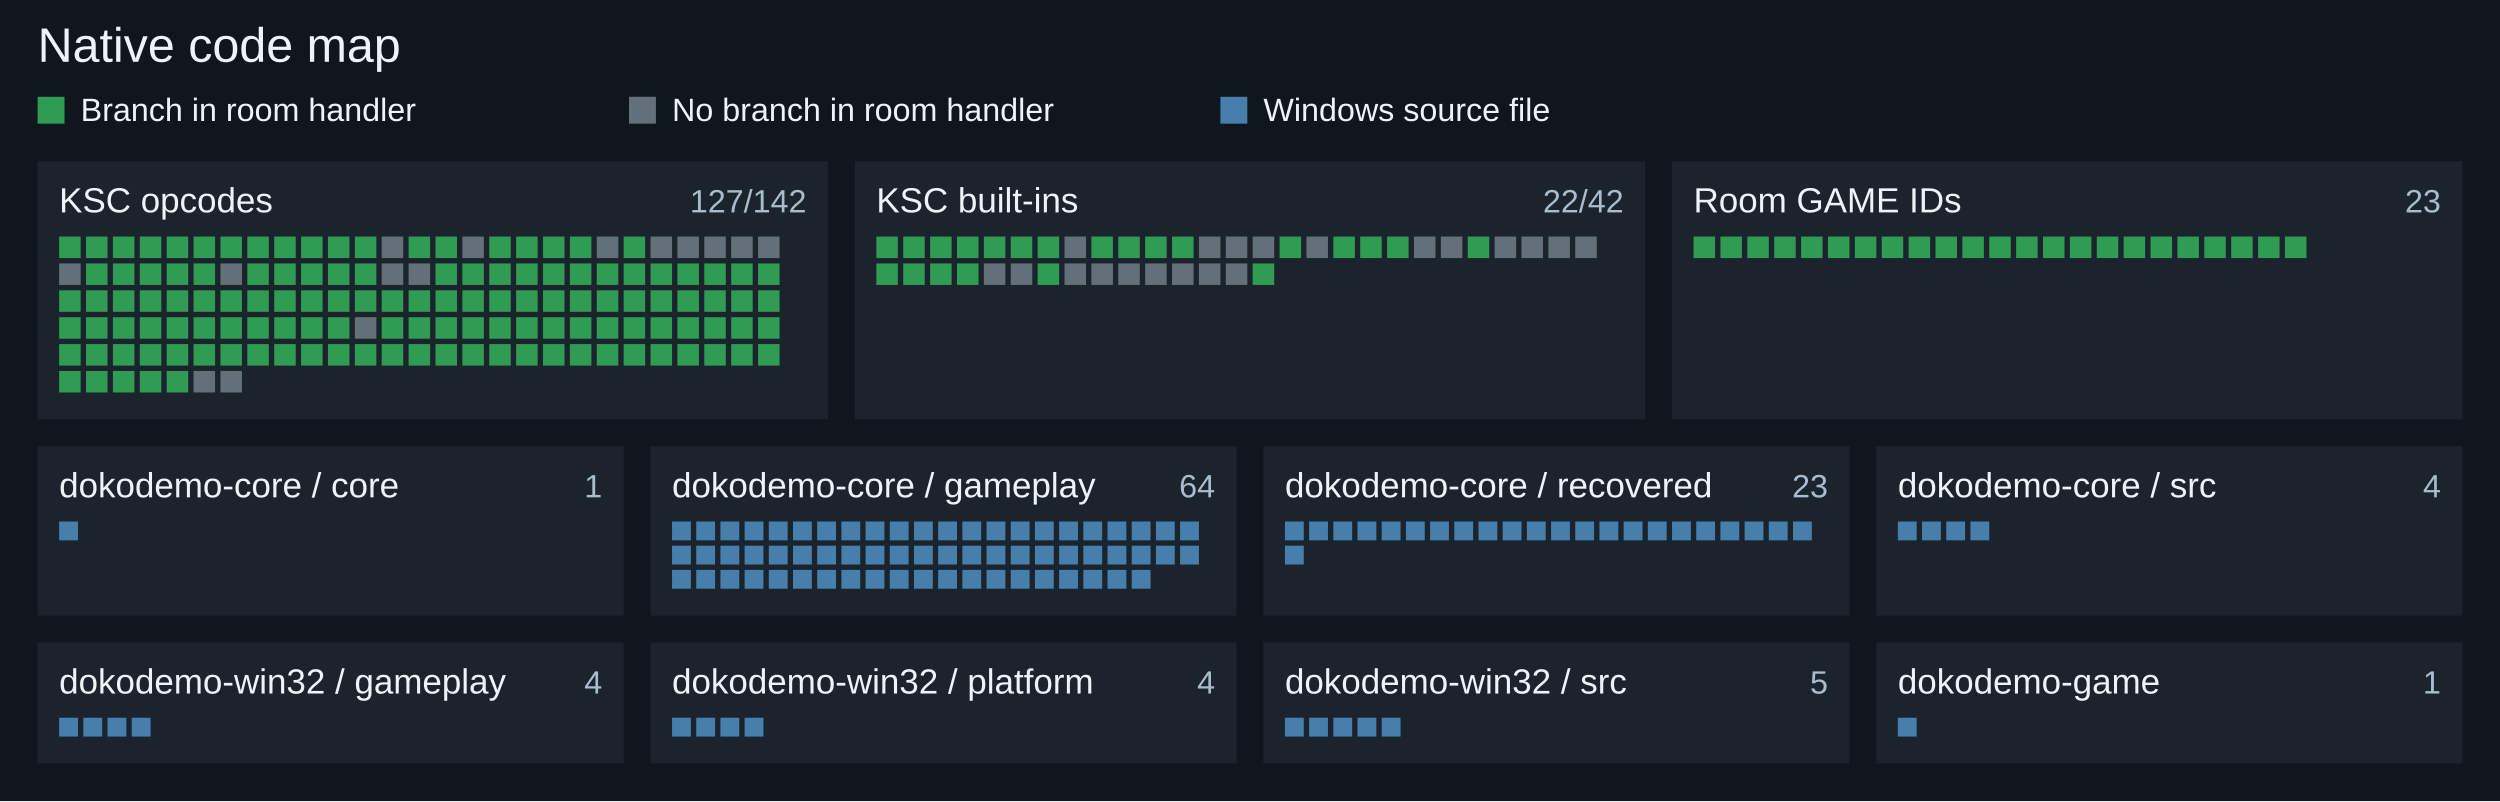
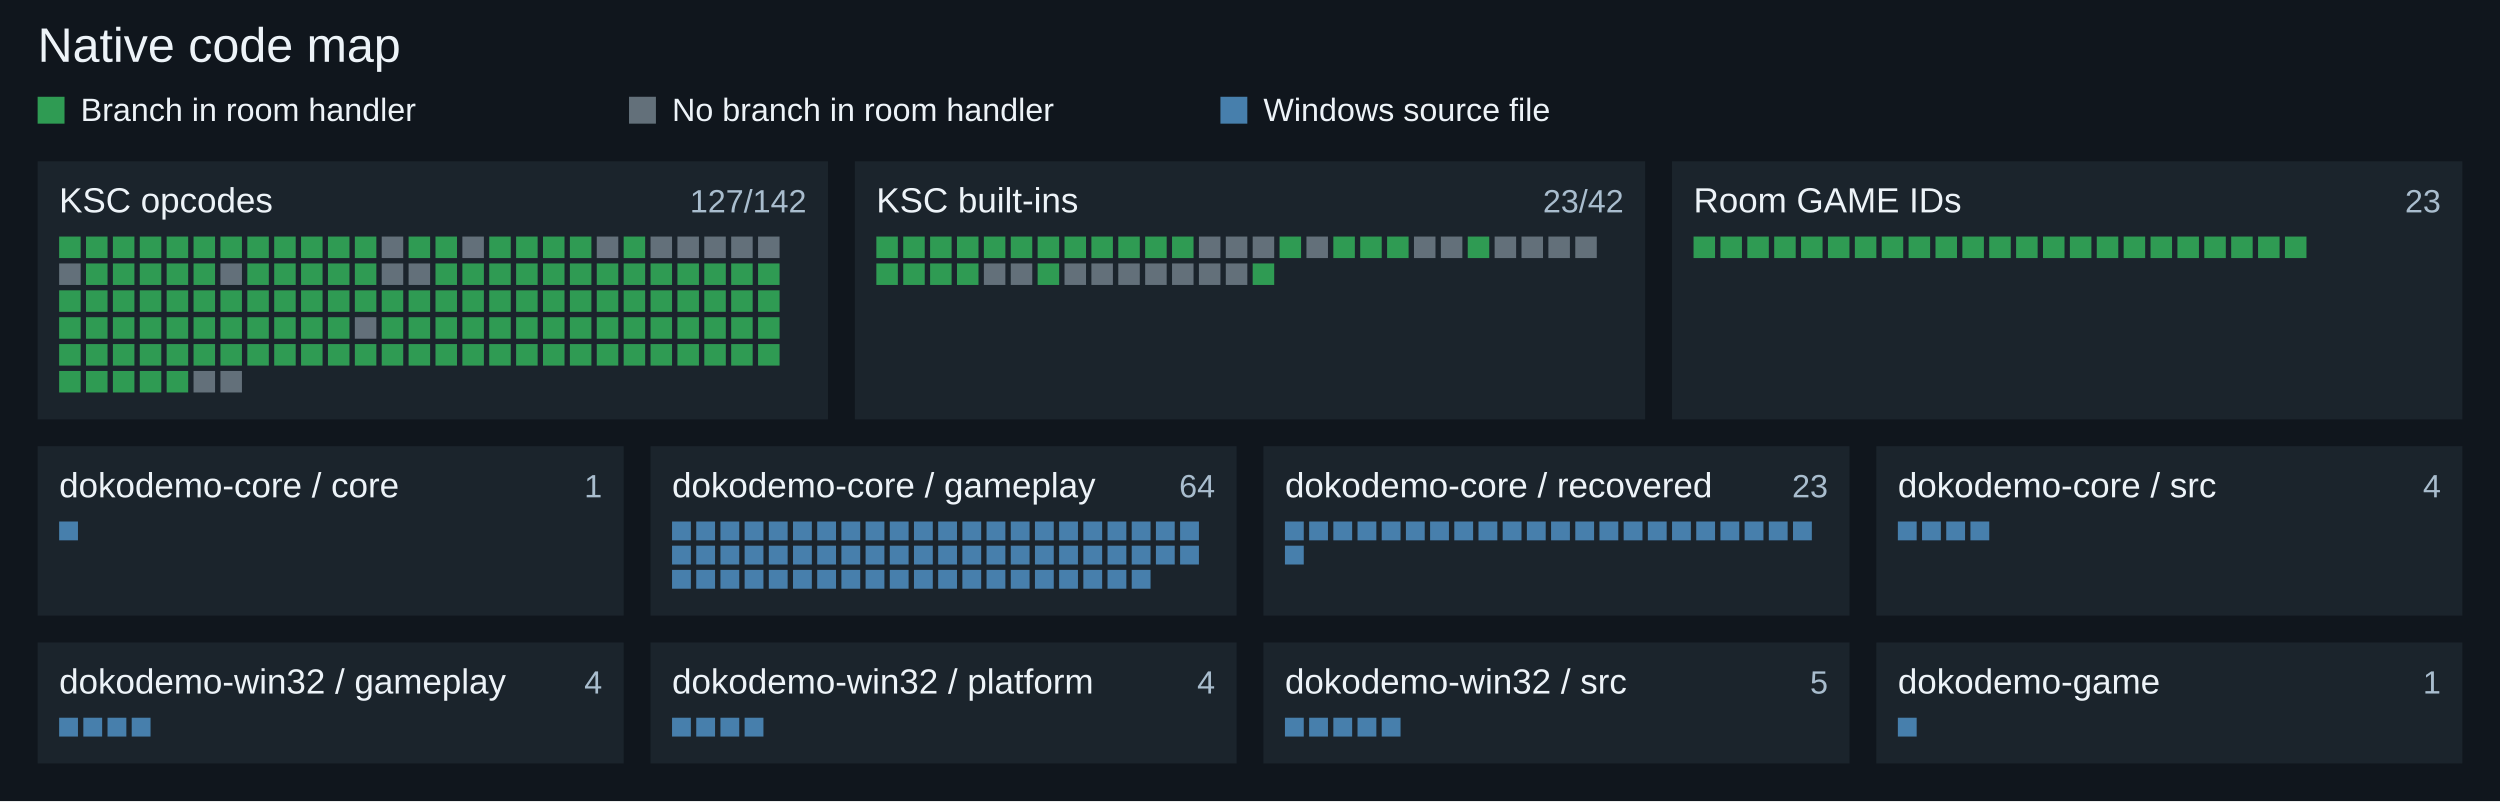
<svg xmlns="http://www.w3.org/2000/svg" width="930" height="298" viewBox="0 0 930 298" role="img" aria-label="Native code map. Each square represents a dispatch ID or Windows source file.">
  <rect x="0" y="0" width="930" height="298" fill="#10161d" />
  <g font-family="Segoe UI, Arial, sans-serif">
    <text x="14" y="23" font-size="18" fill="#edf3f8">Native code map</text>
    <rect x="14" y="36" width="10" height="10" fill="#2f9b53" />
    <text x="30" y="45" font-size="12" fill="#edf3f8">Branch in room handler</text>
    <rect x="234" y="36" width="10" height="10" fill="#63707a" />
    <text x="250" y="45" font-size="12" fill="#edf3f8">No branch in room handler</text>
    <rect x="454" y="36" width="10" height="10" fill="#477fac" />
    <text x="470" y="45" font-size="12" fill="#edf3f8">Windows source file</text>
    <rect x="14" y="60" width="294" height="96" fill="#1b242c" />
    <text x="22" y="79" font-size="13" fill="#edf3f8">KSC opcodes</text>
    <text x="300" y="79" font-size="12" fill="#a9bdce" text-anchor="end">127/142</text>
    <rect x="22" y="88" width="8" height="8" fill="#2f9b53" />
    <rect x="32" y="88" width="8" height="8" fill="#2f9b53" />
    <rect x="42" y="88" width="8" height="8" fill="#2f9b53" />
    <rect x="52" y="88" width="8" height="8" fill="#2f9b53" />
    <rect x="62" y="88" width="8" height="8" fill="#2f9b53" />
    <rect x="72" y="88" width="8" height="8" fill="#2f9b53" />
    <rect x="82" y="88" width="8" height="8" fill="#2f9b53" />
    <rect x="92" y="88" width="8" height="8" fill="#2f9b53" />
    <rect x="102" y="88" width="8" height="8" fill="#2f9b53" />
    <rect x="112" y="88" width="8" height="8" fill="#2f9b53" />
    <rect x="122" y="88" width="8" height="8" fill="#2f9b53" />
    <rect x="132" y="88" width="8" height="8" fill="#2f9b53" />
    <rect x="142" y="88" width="8" height="8" fill="#63707a" />
    <rect x="152" y="88" width="8" height="8" fill="#2f9b53" />
    <rect x="162" y="88" width="8" height="8" fill="#2f9b53" />
    <rect x="172" y="88" width="8" height="8" fill="#63707a" />
    <rect x="182" y="88" width="8" height="8" fill="#2f9b53" />
    <rect x="192" y="88" width="8" height="8" fill="#2f9b53" />
    <rect x="202" y="88" width="8" height="8" fill="#2f9b53" />
    <rect x="212" y="88" width="8" height="8" fill="#2f9b53" />
    <rect x="222" y="88" width="8" height="8" fill="#63707a" />
    <rect x="232" y="88" width="8" height="8" fill="#2f9b53" />
    <rect x="242" y="88" width="8" height="8" fill="#63707a" />
    <rect x="252" y="88" width="8" height="8" fill="#63707a" />
    <rect x="262" y="88" width="8" height="8" fill="#63707a" />
    <rect x="272" y="88" width="8" height="8" fill="#63707a" />
    <rect x="282" y="88" width="8" height="8" fill="#63707a" />
    <rect x="22" y="98" width="8" height="8" fill="#63707a" />
    <rect x="32" y="98" width="8" height="8" fill="#2f9b53" />
    <rect x="42" y="98" width="8" height="8" fill="#2f9b53" />
    <rect x="52" y="98" width="8" height="8" fill="#2f9b53" />
    <rect x="62" y="98" width="8" height="8" fill="#2f9b53" />
    <rect x="72" y="98" width="8" height="8" fill="#2f9b53" />
    <rect x="82" y="98" width="8" height="8" fill="#63707a" />
    <rect x="92" y="98" width="8" height="8" fill="#2f9b53" />
    <rect x="102" y="98" width="8" height="8" fill="#2f9b53" />
    <rect x="112" y="98" width="8" height="8" fill="#2f9b53" />
    <rect x="122" y="98" width="8" height="8" fill="#2f9b53" />
    <rect x="132" y="98" width="8" height="8" fill="#2f9b53" />
    <rect x="142" y="98" width="8" height="8" fill="#63707a" />
    <rect x="152" y="98" width="8" height="8" fill="#63707a" />
    <rect x="162" y="98" width="8" height="8" fill="#2f9b53" />
    <rect x="172" y="98" width="8" height="8" fill="#2f9b53" />
    <rect x="182" y="98" width="8" height="8" fill="#2f9b53" />
    <rect x="192" y="98" width="8" height="8" fill="#2f9b53" />
    <rect x="202" y="98" width="8" height="8" fill="#2f9b53" />
    <rect x="212" y="98" width="8" height="8" fill="#2f9b53" />
    <rect x="222" y="98" width="8" height="8" fill="#2f9b53" />
    <rect x="232" y="98" width="8" height="8" fill="#2f9b53" />
    <rect x="242" y="98" width="8" height="8" fill="#2f9b53" />
    <rect x="252" y="98" width="8" height="8" fill="#2f9b53" />
    <rect x="262" y="98" width="8" height="8" fill="#2f9b53" />
    <rect x="272" y="98" width="8" height="8" fill="#2f9b53" />
    <rect x="282" y="98" width="8" height="8" fill="#2f9b53" />
    <rect x="22" y="108" width="8" height="8" fill="#2f9b53" />
    <rect x="32" y="108" width="8" height="8" fill="#2f9b53" />
    <rect x="42" y="108" width="8" height="8" fill="#2f9b53" />
    <rect x="52" y="108" width="8" height="8" fill="#2f9b53" />
    <rect x="62" y="108" width="8" height="8" fill="#2f9b53" />
    <rect x="72" y="108" width="8" height="8" fill="#2f9b53" />
    <rect x="82" y="108" width="8" height="8" fill="#2f9b53" />
    <rect x="92" y="108" width="8" height="8" fill="#2f9b53" />
    <rect x="102" y="108" width="8" height="8" fill="#2f9b53" />
    <rect x="112" y="108" width="8" height="8" fill="#2f9b53" />
    <rect x="122" y="108" width="8" height="8" fill="#2f9b53" />
    <rect x="132" y="108" width="8" height="8" fill="#2f9b53" />
    <rect x="142" y="108" width="8" height="8" fill="#2f9b53" />
    <rect x="152" y="108" width="8" height="8" fill="#2f9b53" />
    <rect x="162" y="108" width="8" height="8" fill="#2f9b53" />
    <rect x="172" y="108" width="8" height="8" fill="#2f9b53" />
    <rect x="182" y="108" width="8" height="8" fill="#2f9b53" />
    <rect x="192" y="108" width="8" height="8" fill="#2f9b53" />
    <rect x="202" y="108" width="8" height="8" fill="#2f9b53" />
    <rect x="212" y="108" width="8" height="8" fill="#2f9b53" />
    <rect x="222" y="108" width="8" height="8" fill="#2f9b53" />
    <rect x="232" y="108" width="8" height="8" fill="#2f9b53" />
    <rect x="242" y="108" width="8" height="8" fill="#2f9b53" />
    <rect x="252" y="108" width="8" height="8" fill="#2f9b53" />
    <rect x="262" y="108" width="8" height="8" fill="#2f9b53" />
    <rect x="272" y="108" width="8" height="8" fill="#2f9b53" />
    <rect x="282" y="108" width="8" height="8" fill="#2f9b53" />
    <rect x="22" y="118" width="8" height="8" fill="#2f9b53" />
    <rect x="32" y="118" width="8" height="8" fill="#2f9b53" />
    <rect x="42" y="118" width="8" height="8" fill="#2f9b53" />
    <rect x="52" y="118" width="8" height="8" fill="#2f9b53" />
    <rect x="62" y="118" width="8" height="8" fill="#2f9b53" />
    <rect x="72" y="118" width="8" height="8" fill="#2f9b53" />
    <rect x="82" y="118" width="8" height="8" fill="#2f9b53" />
    <rect x="92" y="118" width="8" height="8" fill="#2f9b53" />
    <rect x="102" y="118" width="8" height="8" fill="#2f9b53" />
    <rect x="112" y="118" width="8" height="8" fill="#2f9b53" />
    <rect x="122" y="118" width="8" height="8" fill="#2f9b53" />
    <rect x="132" y="118" width="8" height="8" fill="#63707a" />
    <rect x="142" y="118" width="8" height="8" fill="#2f9b53" />
    <rect x="152" y="118" width="8" height="8" fill="#2f9b53" />
    <rect x="162" y="118" width="8" height="8" fill="#2f9b53" />
    <rect x="172" y="118" width="8" height="8" fill="#2f9b53" />
    <rect x="182" y="118" width="8" height="8" fill="#2f9b53" />
    <rect x="192" y="118" width="8" height="8" fill="#2f9b53" />
    <rect x="202" y="118" width="8" height="8" fill="#2f9b53" />
    <rect x="212" y="118" width="8" height="8" fill="#2f9b53" />
    <rect x="222" y="118" width="8" height="8" fill="#2f9b53" />
    <rect x="232" y="118" width="8" height="8" fill="#2f9b53" />
    <rect x="242" y="118" width="8" height="8" fill="#2f9b53" />
    <rect x="252" y="118" width="8" height="8" fill="#2f9b53" />
    <rect x="262" y="118" width="8" height="8" fill="#2f9b53" />
    <rect x="272" y="118" width="8" height="8" fill="#2f9b53" />
    <rect x="282" y="118" width="8" height="8" fill="#2f9b53" />
    <rect x="22" y="128" width="8" height="8" fill="#2f9b53" />
    <rect x="32" y="128" width="8" height="8" fill="#2f9b53" />
    <rect x="42" y="128" width="8" height="8" fill="#2f9b53" />
    <rect x="52" y="128" width="8" height="8" fill="#2f9b53" />
    <rect x="62" y="128" width="8" height="8" fill="#2f9b53" />
    <rect x="72" y="128" width="8" height="8" fill="#2f9b53" />
    <rect x="82" y="128" width="8" height="8" fill="#2f9b53" />
    <rect x="92" y="128" width="8" height="8" fill="#2f9b53" />
    <rect x="102" y="128" width="8" height="8" fill="#2f9b53" />
    <rect x="112" y="128" width="8" height="8" fill="#2f9b53" />
    <rect x="122" y="128" width="8" height="8" fill="#2f9b53" />
    <rect x="132" y="128" width="8" height="8" fill="#2f9b53" />
    <rect x="142" y="128" width="8" height="8" fill="#2f9b53" />
    <rect x="152" y="128" width="8" height="8" fill="#2f9b53" />
    <rect x="162" y="128" width="8" height="8" fill="#2f9b53" />
    <rect x="172" y="128" width="8" height="8" fill="#2f9b53" />
    <rect x="182" y="128" width="8" height="8" fill="#2f9b53" />
    <rect x="192" y="128" width="8" height="8" fill="#2f9b53" />
    <rect x="202" y="128" width="8" height="8" fill="#2f9b53" />
    <rect x="212" y="128" width="8" height="8" fill="#2f9b53" />
    <rect x="222" y="128" width="8" height="8" fill="#2f9b53" />
    <rect x="232" y="128" width="8" height="8" fill="#2f9b53" />
    <rect x="242" y="128" width="8" height="8" fill="#2f9b53" />
    <rect x="252" y="128" width="8" height="8" fill="#2f9b53" />
    <rect x="262" y="128" width="8" height="8" fill="#2f9b53" />
    <rect x="272" y="128" width="8" height="8" fill="#2f9b53" />
    <rect x="282" y="128" width="8" height="8" fill="#2f9b53" />
    <rect x="22" y="138" width="8" height="8" fill="#2f9b53" />
    <rect x="32" y="138" width="8" height="8" fill="#2f9b53" />
    <rect x="42" y="138" width="8" height="8" fill="#2f9b53" />
    <rect x="52" y="138" width="8" height="8" fill="#2f9b53" />
    <rect x="62" y="138" width="8" height="8" fill="#2f9b53" />
    <rect x="72" y="138" width="8" height="8" fill="#63707a" />
    <rect x="82" y="138" width="8" height="8" fill="#63707a" />
    <rect x="318" y="60" width="294" height="96" fill="#1b242c" />
    <text x="326" y="79" font-size="13" fill="#edf3f8">KSC built-ins</text>
-     <text x="604" y="79" font-size="12" fill="#a9bdce" text-anchor="end">22/42</text>
+     <text x="604" y="79" font-size="12" fill="#a9bdce" text-anchor="end">23/42</text>
    <rect x="326" y="88" width="8" height="8" fill="#2f9b53" />
    <rect x="336" y="88" width="8" height="8" fill="#2f9b53" />
    <rect x="346" y="88" width="8" height="8" fill="#2f9b53" />
    <rect x="356" y="88" width="8" height="8" fill="#2f9b53" />
    <rect x="366" y="88" width="8" height="8" fill="#2f9b53" />
    <rect x="376" y="88" width="8" height="8" fill="#2f9b53" />
    <rect x="386" y="88" width="8" height="8" fill="#2f9b53" />
-     <rect x="396" y="88" width="8" height="8" fill="#63707a" />
+     <rect x="396" y="88" width="8" height="8" fill="#2f9b53" />
    <rect x="406" y="88" width="8" height="8" fill="#2f9b53" />
    <rect x="416" y="88" width="8" height="8" fill="#2f9b53" />
    <rect x="426" y="88" width="8" height="8" fill="#2f9b53" />
    <rect x="436" y="88" width="8" height="8" fill="#2f9b53" />
    <rect x="446" y="88" width="8" height="8" fill="#63707a" />
    <rect x="456" y="88" width="8" height="8" fill="#63707a" />
    <rect x="466" y="88" width="8" height="8" fill="#63707a" />
    <rect x="476" y="88" width="8" height="8" fill="#2f9b53" />
    <rect x="486" y="88" width="8" height="8" fill="#63707a" />
    <rect x="496" y="88" width="8" height="8" fill="#2f9b53" />
    <rect x="506" y="88" width="8" height="8" fill="#2f9b53" />
    <rect x="516" y="88" width="8" height="8" fill="#2f9b53" />
    <rect x="526" y="88" width="8" height="8" fill="#63707a" />
    <rect x="536" y="88" width="8" height="8" fill="#63707a" />
    <rect x="546" y="88" width="8" height="8" fill="#2f9b53" />
    <rect x="556" y="88" width="8" height="8" fill="#63707a" />
    <rect x="566" y="88" width="8" height="8" fill="#63707a" />
    <rect x="576" y="88" width="8" height="8" fill="#63707a" />
    <rect x="586" y="88" width="8" height="8" fill="#63707a" />
    <rect x="326" y="98" width="8" height="8" fill="#2f9b53" />
    <rect x="336" y="98" width="8" height="8" fill="#2f9b53" />
    <rect x="346" y="98" width="8" height="8" fill="#2f9b53" />
    <rect x="356" y="98" width="8" height="8" fill="#2f9b53" />
    <rect x="366" y="98" width="8" height="8" fill="#63707a" />
    <rect x="376" y="98" width="8" height="8" fill="#63707a" />
    <rect x="386" y="98" width="8" height="8" fill="#2f9b53" />
    <rect x="396" y="98" width="8" height="8" fill="#63707a" />
    <rect x="406" y="98" width="8" height="8" fill="#63707a" />
    <rect x="416" y="98" width="8" height="8" fill="#63707a" />
    <rect x="426" y="98" width="8" height="8" fill="#63707a" />
    <rect x="436" y="98" width="8" height="8" fill="#63707a" />
    <rect x="446" y="98" width="8" height="8" fill="#63707a" />
    <rect x="456" y="98" width="8" height="8" fill="#63707a" />
    <rect x="466" y="98" width="8" height="8" fill="#2f9b53" />
    <rect x="622" y="60" width="294" height="96" fill="#1b242c" />
    <text x="630" y="79" font-size="13" fill="#edf3f8">Room GAME IDs</text>
    <text x="908" y="79" font-size="12" fill="#a9bdce" text-anchor="end">23</text>
    <rect x="630" y="88" width="8" height="8" fill="#2f9b53" />
    <rect x="640" y="88" width="8" height="8" fill="#2f9b53" />
    <rect x="650" y="88" width="8" height="8" fill="#2f9b53" />
    <rect x="660" y="88" width="8" height="8" fill="#2f9b53" />
    <rect x="670" y="88" width="8" height="8" fill="#2f9b53" />
    <rect x="680" y="88" width="8" height="8" fill="#2f9b53" />
    <rect x="690" y="88" width="8" height="8" fill="#2f9b53" />
    <rect x="700" y="88" width="8" height="8" fill="#2f9b53" />
    <rect x="710" y="88" width="8" height="8" fill="#2f9b53" />
    <rect x="720" y="88" width="8" height="8" fill="#2f9b53" />
    <rect x="730" y="88" width="8" height="8" fill="#2f9b53" />
    <rect x="740" y="88" width="8" height="8" fill="#2f9b53" />
    <rect x="750" y="88" width="8" height="8" fill="#2f9b53" />
    <rect x="760" y="88" width="8" height="8" fill="#2f9b53" />
    <rect x="770" y="88" width="8" height="8" fill="#2f9b53" />
    <rect x="780" y="88" width="8" height="8" fill="#2f9b53" />
    <rect x="790" y="88" width="8" height="8" fill="#2f9b53" />
    <rect x="800" y="88" width="8" height="8" fill="#2f9b53" />
    <rect x="810" y="88" width="8" height="8" fill="#2f9b53" />
    <rect x="820" y="88" width="8" height="8" fill="#2f9b53" />
    <rect x="830" y="88" width="8" height="8" fill="#2f9b53" />
    <rect x="840" y="88" width="8" height="8" fill="#2f9b53" />
    <rect x="850" y="88" width="8" height="8" fill="#2f9b53" />
    <rect x="14" y="166" width="218" height="63" fill="#1b242c" />
    <text x="22" y="185" font-size="13" fill="#edf3f8">dokodemo-core / core</text>
    <text x="224" y="185" font-size="12" fill="#a9bdce" text-anchor="end">1</text>
    <rect x="22" y="194" width="7" height="7" fill="#477fac" />
    <rect x="242" y="166" width="218" height="63" fill="#1b242c" />
    <text x="250" y="185" font-size="13" fill="#edf3f8">dokodemo-core / gameplay</text>
    <text x="452" y="185" font-size="12" fill="#a9bdce" text-anchor="end">64</text>
    <rect x="250" y="194" width="7" height="7" fill="#477fac" />
    <rect x="259" y="194" width="7" height="7" fill="#477fac" />
    <rect x="268" y="194" width="7" height="7" fill="#477fac" />
    <rect x="277" y="194" width="7" height="7" fill="#477fac" />
    <rect x="286" y="194" width="7" height="7" fill="#477fac" />
    <rect x="295" y="194" width="7" height="7" fill="#477fac" />
    <rect x="304" y="194" width="7" height="7" fill="#477fac" />
    <rect x="313" y="194" width="7" height="7" fill="#477fac" />
    <rect x="322" y="194" width="7" height="7" fill="#477fac" />
    <rect x="331" y="194" width="7" height="7" fill="#477fac" />
    <rect x="340" y="194" width="7" height="7" fill="#477fac" />
    <rect x="349" y="194" width="7" height="7" fill="#477fac" />
    <rect x="358" y="194" width="7" height="7" fill="#477fac" />
    <rect x="367" y="194" width="7" height="7" fill="#477fac" />
    <rect x="376" y="194" width="7" height="7" fill="#477fac" />
    <rect x="385" y="194" width="7" height="7" fill="#477fac" />
    <rect x="394" y="194" width="7" height="7" fill="#477fac" />
    <rect x="403" y="194" width="7" height="7" fill="#477fac" />
    <rect x="412" y="194" width="7" height="7" fill="#477fac" />
    <rect x="421" y="194" width="7" height="7" fill="#477fac" />
    <rect x="430" y="194" width="7" height="7" fill="#477fac" />
    <rect x="439" y="194" width="7" height="7" fill="#477fac" />
    <rect x="250" y="203" width="7" height="7" fill="#477fac" />
    <rect x="259" y="203" width="7" height="7" fill="#477fac" />
    <rect x="268" y="203" width="7" height="7" fill="#477fac" />
    <rect x="277" y="203" width="7" height="7" fill="#477fac" />
    <rect x="286" y="203" width="7" height="7" fill="#477fac" />
    <rect x="295" y="203" width="7" height="7" fill="#477fac" />
    <rect x="304" y="203" width="7" height="7" fill="#477fac" />
    <rect x="313" y="203" width="7" height="7" fill="#477fac" />
    <rect x="322" y="203" width="7" height="7" fill="#477fac" />
    <rect x="331" y="203" width="7" height="7" fill="#477fac" />
    <rect x="340" y="203" width="7" height="7" fill="#477fac" />
    <rect x="349" y="203" width="7" height="7" fill="#477fac" />
    <rect x="358" y="203" width="7" height="7" fill="#477fac" />
    <rect x="367" y="203" width="7" height="7" fill="#477fac" />
    <rect x="376" y="203" width="7" height="7" fill="#477fac" />
    <rect x="385" y="203" width="7" height="7" fill="#477fac" />
    <rect x="394" y="203" width="7" height="7" fill="#477fac" />
    <rect x="403" y="203" width="7" height="7" fill="#477fac" />
    <rect x="412" y="203" width="7" height="7" fill="#477fac" />
    <rect x="421" y="203" width="7" height="7" fill="#477fac" />
    <rect x="430" y="203" width="7" height="7" fill="#477fac" />
    <rect x="439" y="203" width="7" height="7" fill="#477fac" />
    <rect x="250" y="212" width="7" height="7" fill="#477fac" />
    <rect x="259" y="212" width="7" height="7" fill="#477fac" />
    <rect x="268" y="212" width="7" height="7" fill="#477fac" />
    <rect x="277" y="212" width="7" height="7" fill="#477fac" />
    <rect x="286" y="212" width="7" height="7" fill="#477fac" />
    <rect x="295" y="212" width="7" height="7" fill="#477fac" />
    <rect x="304" y="212" width="7" height="7" fill="#477fac" />
    <rect x="313" y="212" width="7" height="7" fill="#477fac" />
    <rect x="322" y="212" width="7" height="7" fill="#477fac" />
    <rect x="331" y="212" width="7" height="7" fill="#477fac" />
    <rect x="340" y="212" width="7" height="7" fill="#477fac" />
    <rect x="349" y="212" width="7" height="7" fill="#477fac" />
    <rect x="358" y="212" width="7" height="7" fill="#477fac" />
    <rect x="367" y="212" width="7" height="7" fill="#477fac" />
    <rect x="376" y="212" width="7" height="7" fill="#477fac" />
    <rect x="385" y="212" width="7" height="7" fill="#477fac" />
    <rect x="394" y="212" width="7" height="7" fill="#477fac" />
    <rect x="403" y="212" width="7" height="7" fill="#477fac" />
    <rect x="412" y="212" width="7" height="7" fill="#477fac" />
    <rect x="421" y="212" width="7" height="7" fill="#477fac" />
    <rect x="470" y="166" width="218" height="63" fill="#1b242c" />
    <text x="478" y="185" font-size="13" fill="#edf3f8">dokodemo-core / recovered</text>
    <text x="680" y="185" font-size="12" fill="#a9bdce" text-anchor="end">23</text>
    <rect x="478" y="194" width="7" height="7" fill="#477fac" />
    <rect x="487" y="194" width="7" height="7" fill="#477fac" />
    <rect x="496" y="194" width="7" height="7" fill="#477fac" />
    <rect x="505" y="194" width="7" height="7" fill="#477fac" />
    <rect x="514" y="194" width="7" height="7" fill="#477fac" />
    <rect x="523" y="194" width="7" height="7" fill="#477fac" />
    <rect x="532" y="194" width="7" height="7" fill="#477fac" />
    <rect x="541" y="194" width="7" height="7" fill="#477fac" />
    <rect x="550" y="194" width="7" height="7" fill="#477fac" />
    <rect x="559" y="194" width="7" height="7" fill="#477fac" />
    <rect x="568" y="194" width="7" height="7" fill="#477fac" />
    <rect x="577" y="194" width="7" height="7" fill="#477fac" />
    <rect x="586" y="194" width="7" height="7" fill="#477fac" />
    <rect x="595" y="194" width="7" height="7" fill="#477fac" />
    <rect x="604" y="194" width="7" height="7" fill="#477fac" />
    <rect x="613" y="194" width="7" height="7" fill="#477fac" />
    <rect x="622" y="194" width="7" height="7" fill="#477fac" />
    <rect x="631" y="194" width="7" height="7" fill="#477fac" />
    <rect x="640" y="194" width="7" height="7" fill="#477fac" />
    <rect x="649" y="194" width="7" height="7" fill="#477fac" />
    <rect x="658" y="194" width="7" height="7" fill="#477fac" />
    <rect x="667" y="194" width="7" height="7" fill="#477fac" />
    <rect x="478" y="203" width="7" height="7" fill="#477fac" />
    <rect x="698" y="166" width="218" height="63" fill="#1b242c" />
    <text x="706" y="185" font-size="13" fill="#edf3f8">dokodemo-core / src</text>
    <text x="908" y="185" font-size="12" fill="#a9bdce" text-anchor="end">4</text>
    <rect x="706" y="194" width="7" height="7" fill="#477fac" />
    <rect x="715" y="194" width="7" height="7" fill="#477fac" />
    <rect x="724" y="194" width="7" height="7" fill="#477fac" />
    <rect x="733" y="194" width="7" height="7" fill="#477fac" />
    <rect x="14" y="239" width="218" height="45" fill="#1b242c" />
    <text x="22" y="258" font-size="13" fill="#edf3f8">dokodemo-win32 / gameplay</text>
    <text x="224" y="258" font-size="12" fill="#a9bdce" text-anchor="end">4</text>
    <rect x="22" y="267" width="7" height="7" fill="#477fac" />
    <rect x="31" y="267" width="7" height="7" fill="#477fac" />
    <rect x="40" y="267" width="7" height="7" fill="#477fac" />
    <rect x="49" y="267" width="7" height="7" fill="#477fac" />
    <rect x="242" y="239" width="218" height="45" fill="#1b242c" />
    <text x="250" y="258" font-size="13" fill="#edf3f8">dokodemo-win32 / platform</text>
    <text x="452" y="258" font-size="12" fill="#a9bdce" text-anchor="end">4</text>
    <rect x="250" y="267" width="7" height="7" fill="#477fac" />
    <rect x="259" y="267" width="7" height="7" fill="#477fac" />
    <rect x="268" y="267" width="7" height="7" fill="#477fac" />
    <rect x="277" y="267" width="7" height="7" fill="#477fac" />
    <rect x="470" y="239" width="218" height="45" fill="#1b242c" />
    <text x="478" y="258" font-size="13" fill="#edf3f8">dokodemo-win32 / src</text>
    <text x="680" y="258" font-size="12" fill="#a9bdce" text-anchor="end">5</text>
    <rect x="478" y="267" width="7" height="7" fill="#477fac" />
    <rect x="487" y="267" width="7" height="7" fill="#477fac" />
    <rect x="496" y="267" width="7" height="7" fill="#477fac" />
    <rect x="505" y="267" width="7" height="7" fill="#477fac" />
    <rect x="514" y="267" width="7" height="7" fill="#477fac" />
    <rect x="698" y="239" width="218" height="45" fill="#1b242c" />
    <text x="706" y="258" font-size="13" fill="#edf3f8">dokodemo-game</text>
    <text x="908" y="258" font-size="12" fill="#a9bdce" text-anchor="end">1</text>
    <rect x="706" y="267" width="7" height="7" fill="#477fac" />
  </g>
</svg>
